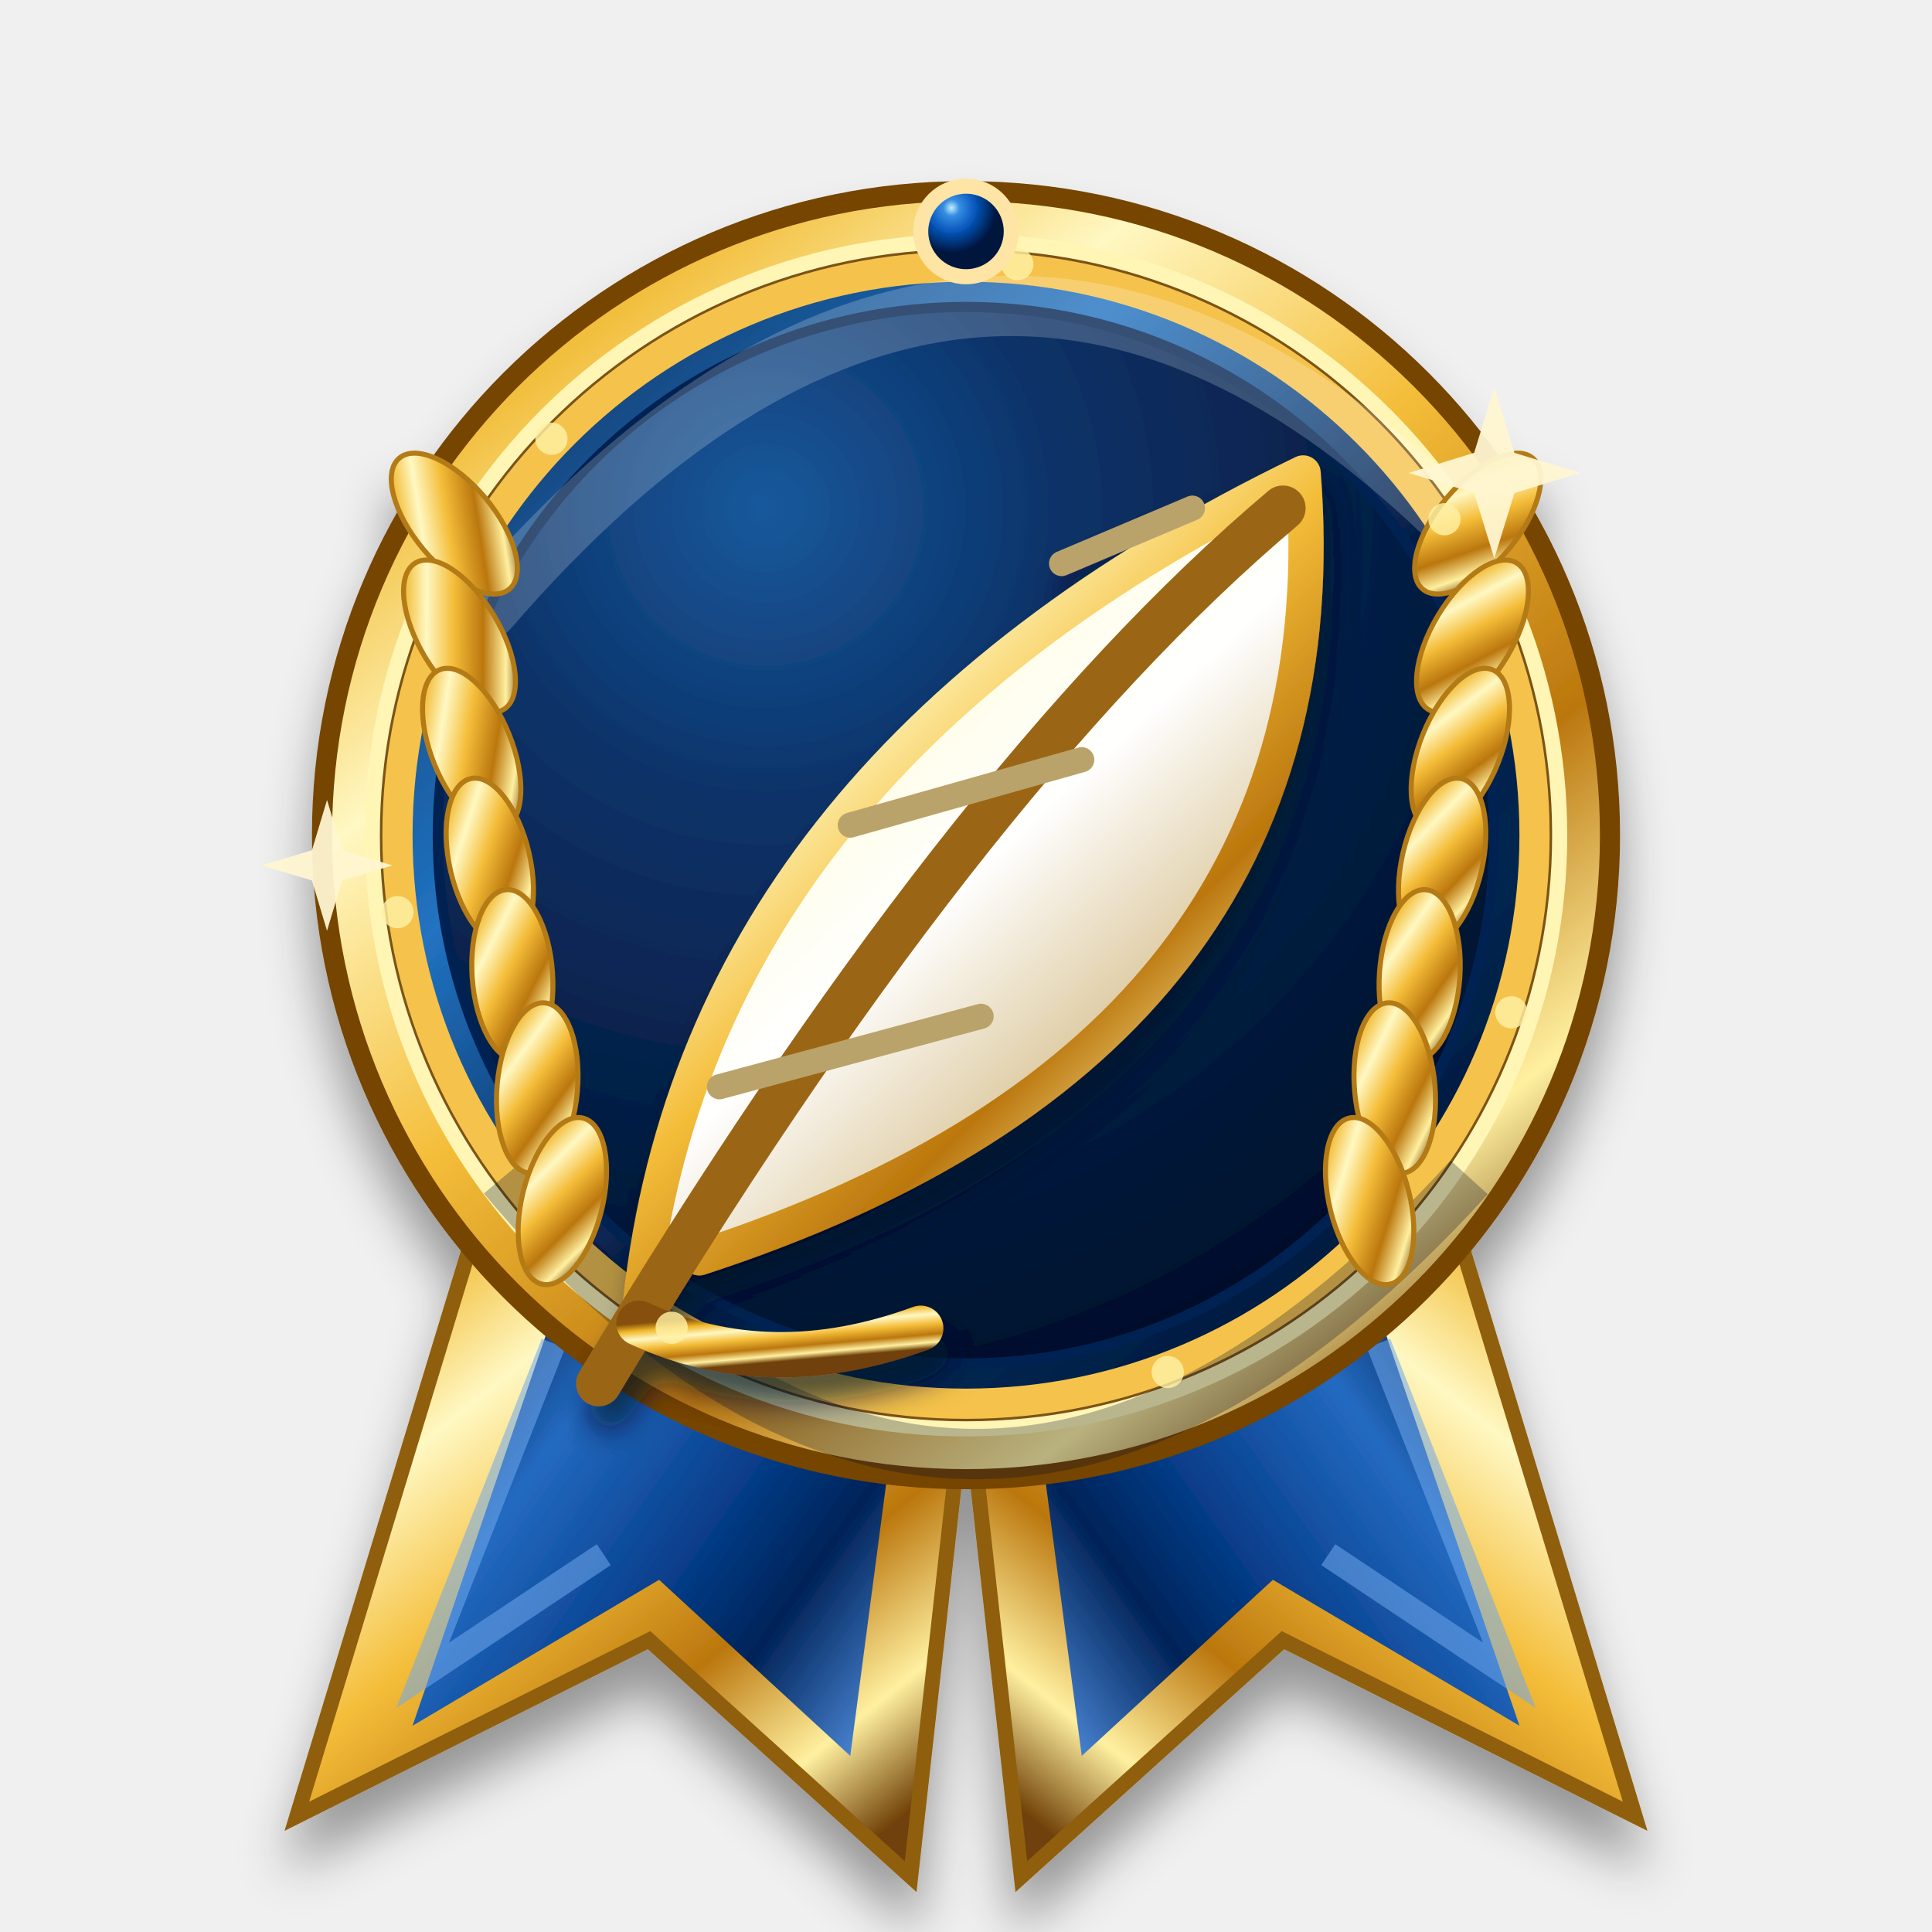
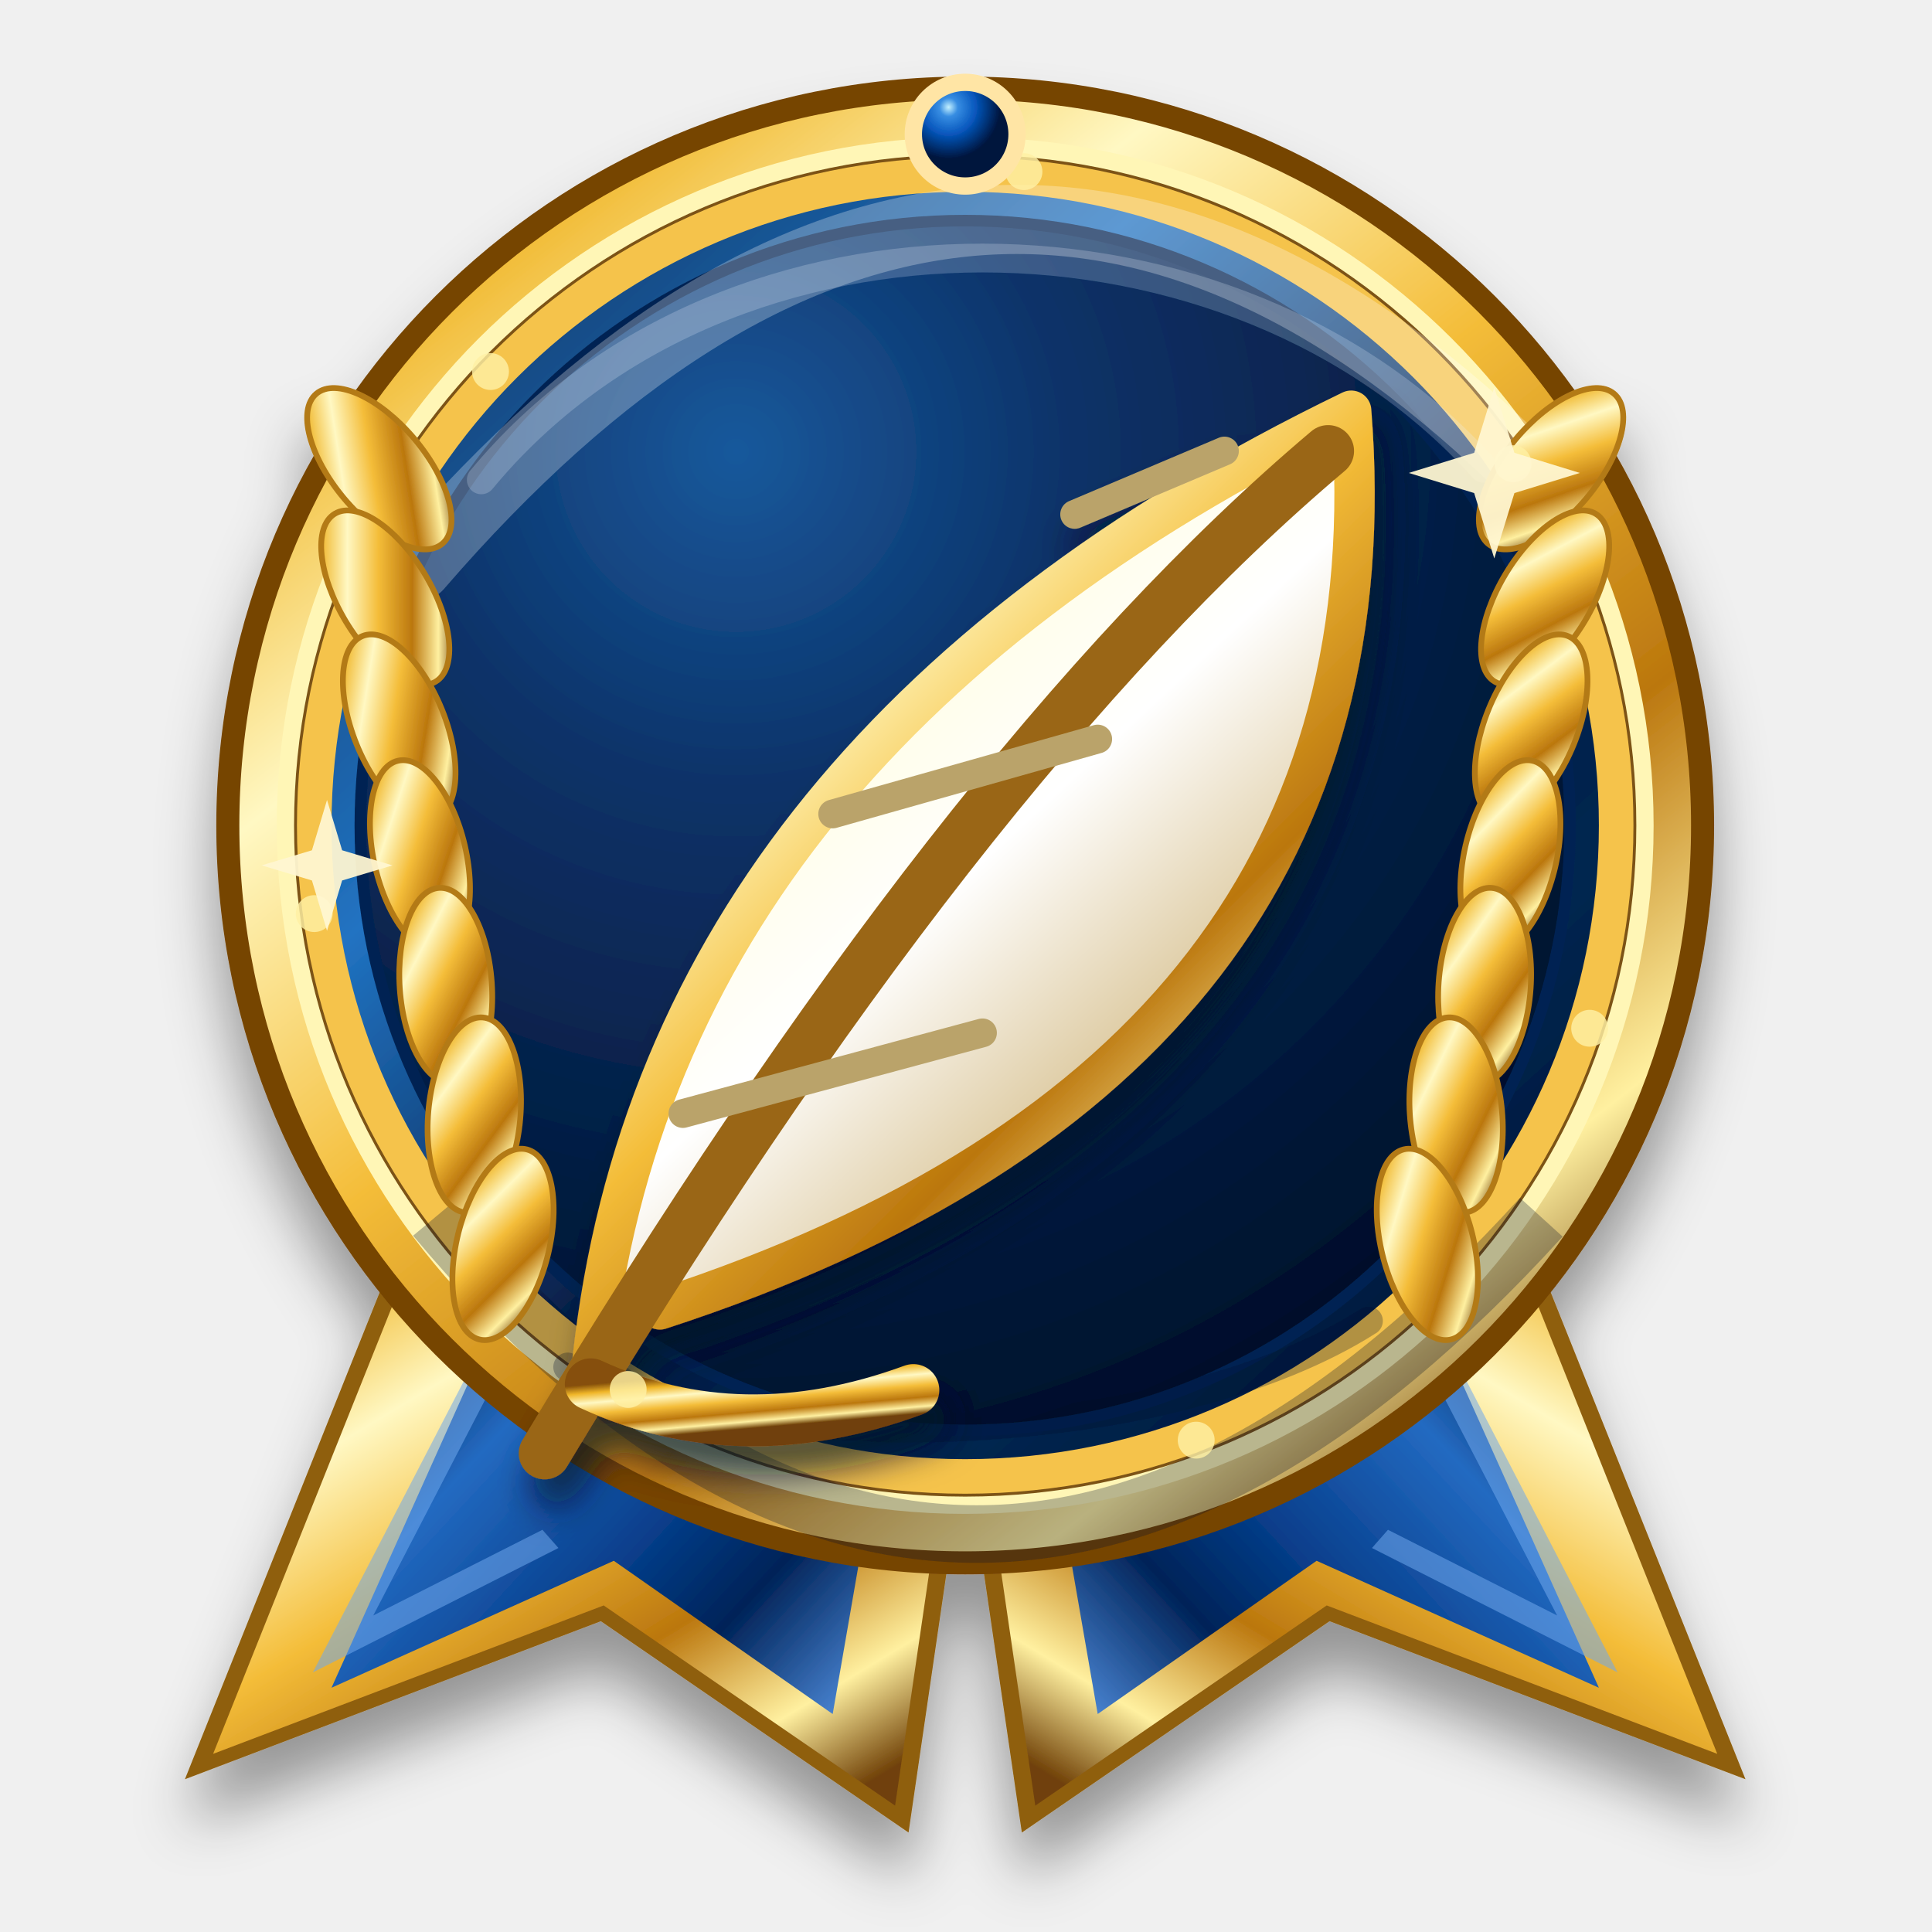
<svg xmlns="http://www.w3.org/2000/svg" width="384" height="384" viewBox="0 0 384 384" role="img" aria-label="Golden Quill collectible rank emblem">
  <defs>
    <linearGradient id="gGold" x1="0" y1="0" x2=".78" y2="1">
      <stop offset="0" stop-color="#86500a" />
      <stop offset=".15" stop-color="#f0b629" />
      <stop offset=".32" stop-color="#fff8c3" />
      <stop offset=".51" stop-color="#f4bd39" />
      <stop offset=".72" stop-color="#bb770e" />
      <stop offset=".88" stop-color="#fff0a0" />
      <stop offset="1" stop-color="#704107" />
    </linearGradient>
    <linearGradient id="gNavy" x1="0" y1="0" x2=".92" y2="1">
      <stop offset="0" stop-color="#0a274e" />
      <stop offset=".33" stop-color="#2173c2" />
      <stop offset=".58" stop-color="#051d45" />
      <stop offset=".78" stop-color="#062650" />
      <stop offset="1" stop-color="#020f2e" />
    </linearGradient>
    <radialGradient id="gNavy2" cx=".31" cy=".19" r=".9">
      <stop offset="0" stop-color="#19599c" />
      <stop offset=".31" stop-color="#0b3268" />
      <stop offset=".72" stop-color="#041b3e" />
      <stop offset="1" stop-color="#010d28" />
    </radialGradient>
    <linearGradient id="gIvory" x1=".1" y1="0" x2=".83" y2="1">
      <stop offset="0" stop-color="#b7a37a" />
      <stop offset=".25" stop-color="#fffcda" />
      <stop offset=".5" stop-color="#ffffff" />
      <stop offset=".75" stop-color="#d8c292" />
      <stop offset="1" stop-color="#eee3ba" />
    </linearGradient>
    <radialGradient id="gGem" cx=".34" cy=".24">
      <stop offset="0" stop-color="#c2f0ff" />
      <stop offset=".18" stop-color="#378de2" />
      <stop offset=".52" stop-color="#0757bd" />
      <stop offset="1" stop-color="#00153d" />
    </radialGradient>
    <linearGradient id="gRibbon" x1="0" y1=".2" x2="1" y2=".85">
      <stop offset="0" stop-color="#031a42" />
      <stop offset=".25" stop-color="#236ac1" />
      <stop offset=".55" stop-color="#073e8b" />
      <stop offset=".75" stop-color="#002358" />
      <stop offset="1" stop-color="#4b87d6" />
    </linearGradient>
    <filter id="gShade" x="-25%" y="-25%" width="160%" height="170%">
      <feGaussianBlur in="SourceAlpha" stdDeviation="5" />
      <feOffset dx="0" dy="8" />
      <feComponentTransfer>
        <feFuncA type="linear" slope=".38" />
      </feComponentTransfer>
      <feMerge>
        <feMergeNode />
        <feMergeNode in="SourceGraphic" />
      </feMerge>
    </filter>
    <filter id="gRelief" x="-20%" y="-20%" width="145%" height="150%">
      <feDropShadow dx="2" dy="5" stdDeviation="3" flood-color="#03112b" flood-opacity=".7" />
    </filter>
  </defs>
-   <g filter="url(#gShade)">
-     <g id="tail">
+   <g filter="url(#gShade)" transform="translate(-28 -26) scale(1.145)">
+     <g id="tail" transform="translate(0 55) scale(1 .76)">
      <path d="M97 236L59 361l70-35 52 47 13-117z" fill="url(#gGold)" stroke="#8f5e10" stroke-width="3" />
      <path d="M111 258L82 343l49-29 38 35 12-91z" fill="url(#gRibbon)" />
      <path d="M110 267L84 333l36-24" fill="none" stroke="#70a8ed" stroke-width="5" opacity=".55" />
    </g>
    <use href="#tail" transform="translate(384 0) scale(-1 1)" />
    <circle cx="192" cy="166" r="128" fill="url(#gGold)" stroke="#764400" stroke-width="4" />
    <circle cx="192" cy="166" r="118" fill="#7b5216" stroke="#fff6b6" stroke-width="3" />
    <circle cx="192" cy="166" r="113" fill="url(#gNavy)" stroke="#f5c34c" stroke-width="6" />
    <circle cx="192" cy="166" r="105" fill="url(#gNavy2)" stroke="#022453" stroke-width="2" />
-     <path d="M97 121q95-110 190-19" fill="none" stroke="#ffffff" opacity=".20" stroke-width="12" stroke-linecap="round" />
+     <path d="M108 106C151 54 239 56 282 104" fill="none" stroke="#deedff" stroke-width="5" opacity=".22" stroke-linecap="round" />
+     <path d="M123 260C161 277 229 273 262 252" fill="none" stroke="#010f2c" stroke-width="5" opacity=".28" stroke-linecap="round" />
+     <path d="M97 121q95-110 190-19" fill="none" stroke="#ffffff" opacity=".27" stroke-width="12" stroke-linecap="round" />
    <path d="M100 234q92 110 192 0" fill="none" stroke="#050e26" opacity=".28" stroke-width="10" />
    <ellipse cx="91" cy="106" rx="8" ry="17" transform="rotate(-40 88 106)" fill="url(#gGold)" stroke="#b37a16" stroke-width="1" />
    <ellipse cx="293" cy="106" rx="8" ry="17" transform="rotate(40 296 106)" fill="url(#gGold)" stroke="#b37a16" stroke-width="1" />
    <ellipse cx="91.759" cy="128" rx="8" ry="17" transform="rotate(-31 88.75928 128)" fill="url(#gGold)" stroke="#b37a16" stroke-width="1" />
    <ellipse cx="292.241" cy="128" rx="8" ry="17" transform="rotate(31 295.2407 128)" fill="url(#gGold)" stroke="#b37a16" stroke-width="1" />
    <ellipse cx="93.969" cy="150" rx="8" ry="17" transform="rotate(-22 90.96929 150)" fill="url(#gGold)" stroke="#b37a16" stroke-width="1" />
    <ellipse cx="290.031" cy="150" rx="8" ry="17" transform="rotate(22 293.0307 150)" fill="url(#gGold)" stroke="#b37a16" stroke-width="1" />
    <ellipse cx="97.433" cy="172" rx="8" ry="17" transform="rotate(-13 94.43263 172)" fill="url(#gGold)" stroke="#b37a16" stroke-width="1" />
    <ellipse cx="286.567" cy="172" rx="8" ry="17" transform="rotate(13 289.5674 172)" fill="url(#gGold)" stroke="#b37a16" stroke-width="1" />
    <ellipse cx="101.84" cy="194" rx="8" ry="17" transform="rotate(-4 98.83992 194)" fill="url(#gGold)" stroke="#b37a16" stroke-width="1" />
    <ellipse cx="282.16" cy="194" rx="8" ry="17" transform="rotate(4 285.1601 194)" fill="url(#gGold)" stroke="#b37a16" stroke-width="1" />
    <ellipse cx="106.797" cy="216" rx="8" ry="17" transform="rotate(5 103.7975 216)" fill="url(#gGold)" stroke="#b37a16" stroke-width="1" />
    <ellipse cx="277.203" cy="216" rx="8" ry="17" transform="rotate(-5 280.2025 216)" fill="url(#gGold)" stroke="#b37a16" stroke-width="1" />
    <ellipse cx="111.862" cy="238" rx="8" ry="17" transform="rotate(14 108.8624 238)" fill="url(#gGold)" stroke="#b37a16" stroke-width="1" />
    <ellipse cx="272.138" cy="238" rx="8" ry="17" transform="rotate(-14 275.1376 238)" fill="url(#gGold)" stroke="#b37a16" stroke-width="1" />
    <g filter="url(#gRelief)" stroke-linejoin="round" stroke-linecap="round">
      <path d="M127 262q10-109 132-168 9 114-120 156" fill="url(#gIvory)" stroke="url(#gGold)" stroke-width="7" />
      <path d="M119 275q72-120 136-174" stroke="#9a6615" stroke-width="9" fill="none" stroke-linecap="round" />
      <path d="M143 216l52-14m-26-38 46-13m-4-39 26-11" stroke="#baa36b" stroke-width="5" fill="none" />
      <path d="M127 263q26 12 56 1" fill="none" stroke="url(#gGold)" stroke-width="9" />
    </g>
    <circle cx="300.4" cy="201.2" r="3.2" fill="#fff0a4" opacity=".82" />
    <circle cx="232.1" cy="272.7" r="3.2" fill="#fff0a4" opacity=".82" />
    <circle cx="133.5" cy="263.9" r="3.2" fill="#fff0a4" opacity=".82" />
    <circle cx="79.0" cy="181.3" r="3.2" fill="#fff0a4" opacity=".82" />
    <circle cx="109.6" cy="87.2" r="3.2" fill="#fff0a4" opacity=".82" />
    <circle cx="202.2" cy="52.5" r="3.2" fill="#fff0a4" opacity=".82" />
    <circle cx="287.1" cy="103.2" r="3.2" fill="#fff0a4" opacity=".82" />
    <circle cx="192" cy="46" r="9" fill="url(#gGem)" stroke="#ffe5a5" stroke-width="3" />
  </g>
  <g fill="#fff7d1" opacity=".94">
    <path d="M297 77l4 13 13 4-13 4-4 13-4-13-13-4 13-4z" />
    <path d="M65 159l3 10 10 3-10 3-3 10-3-10-10-3 10-3z" />
  </g>
</svg>
